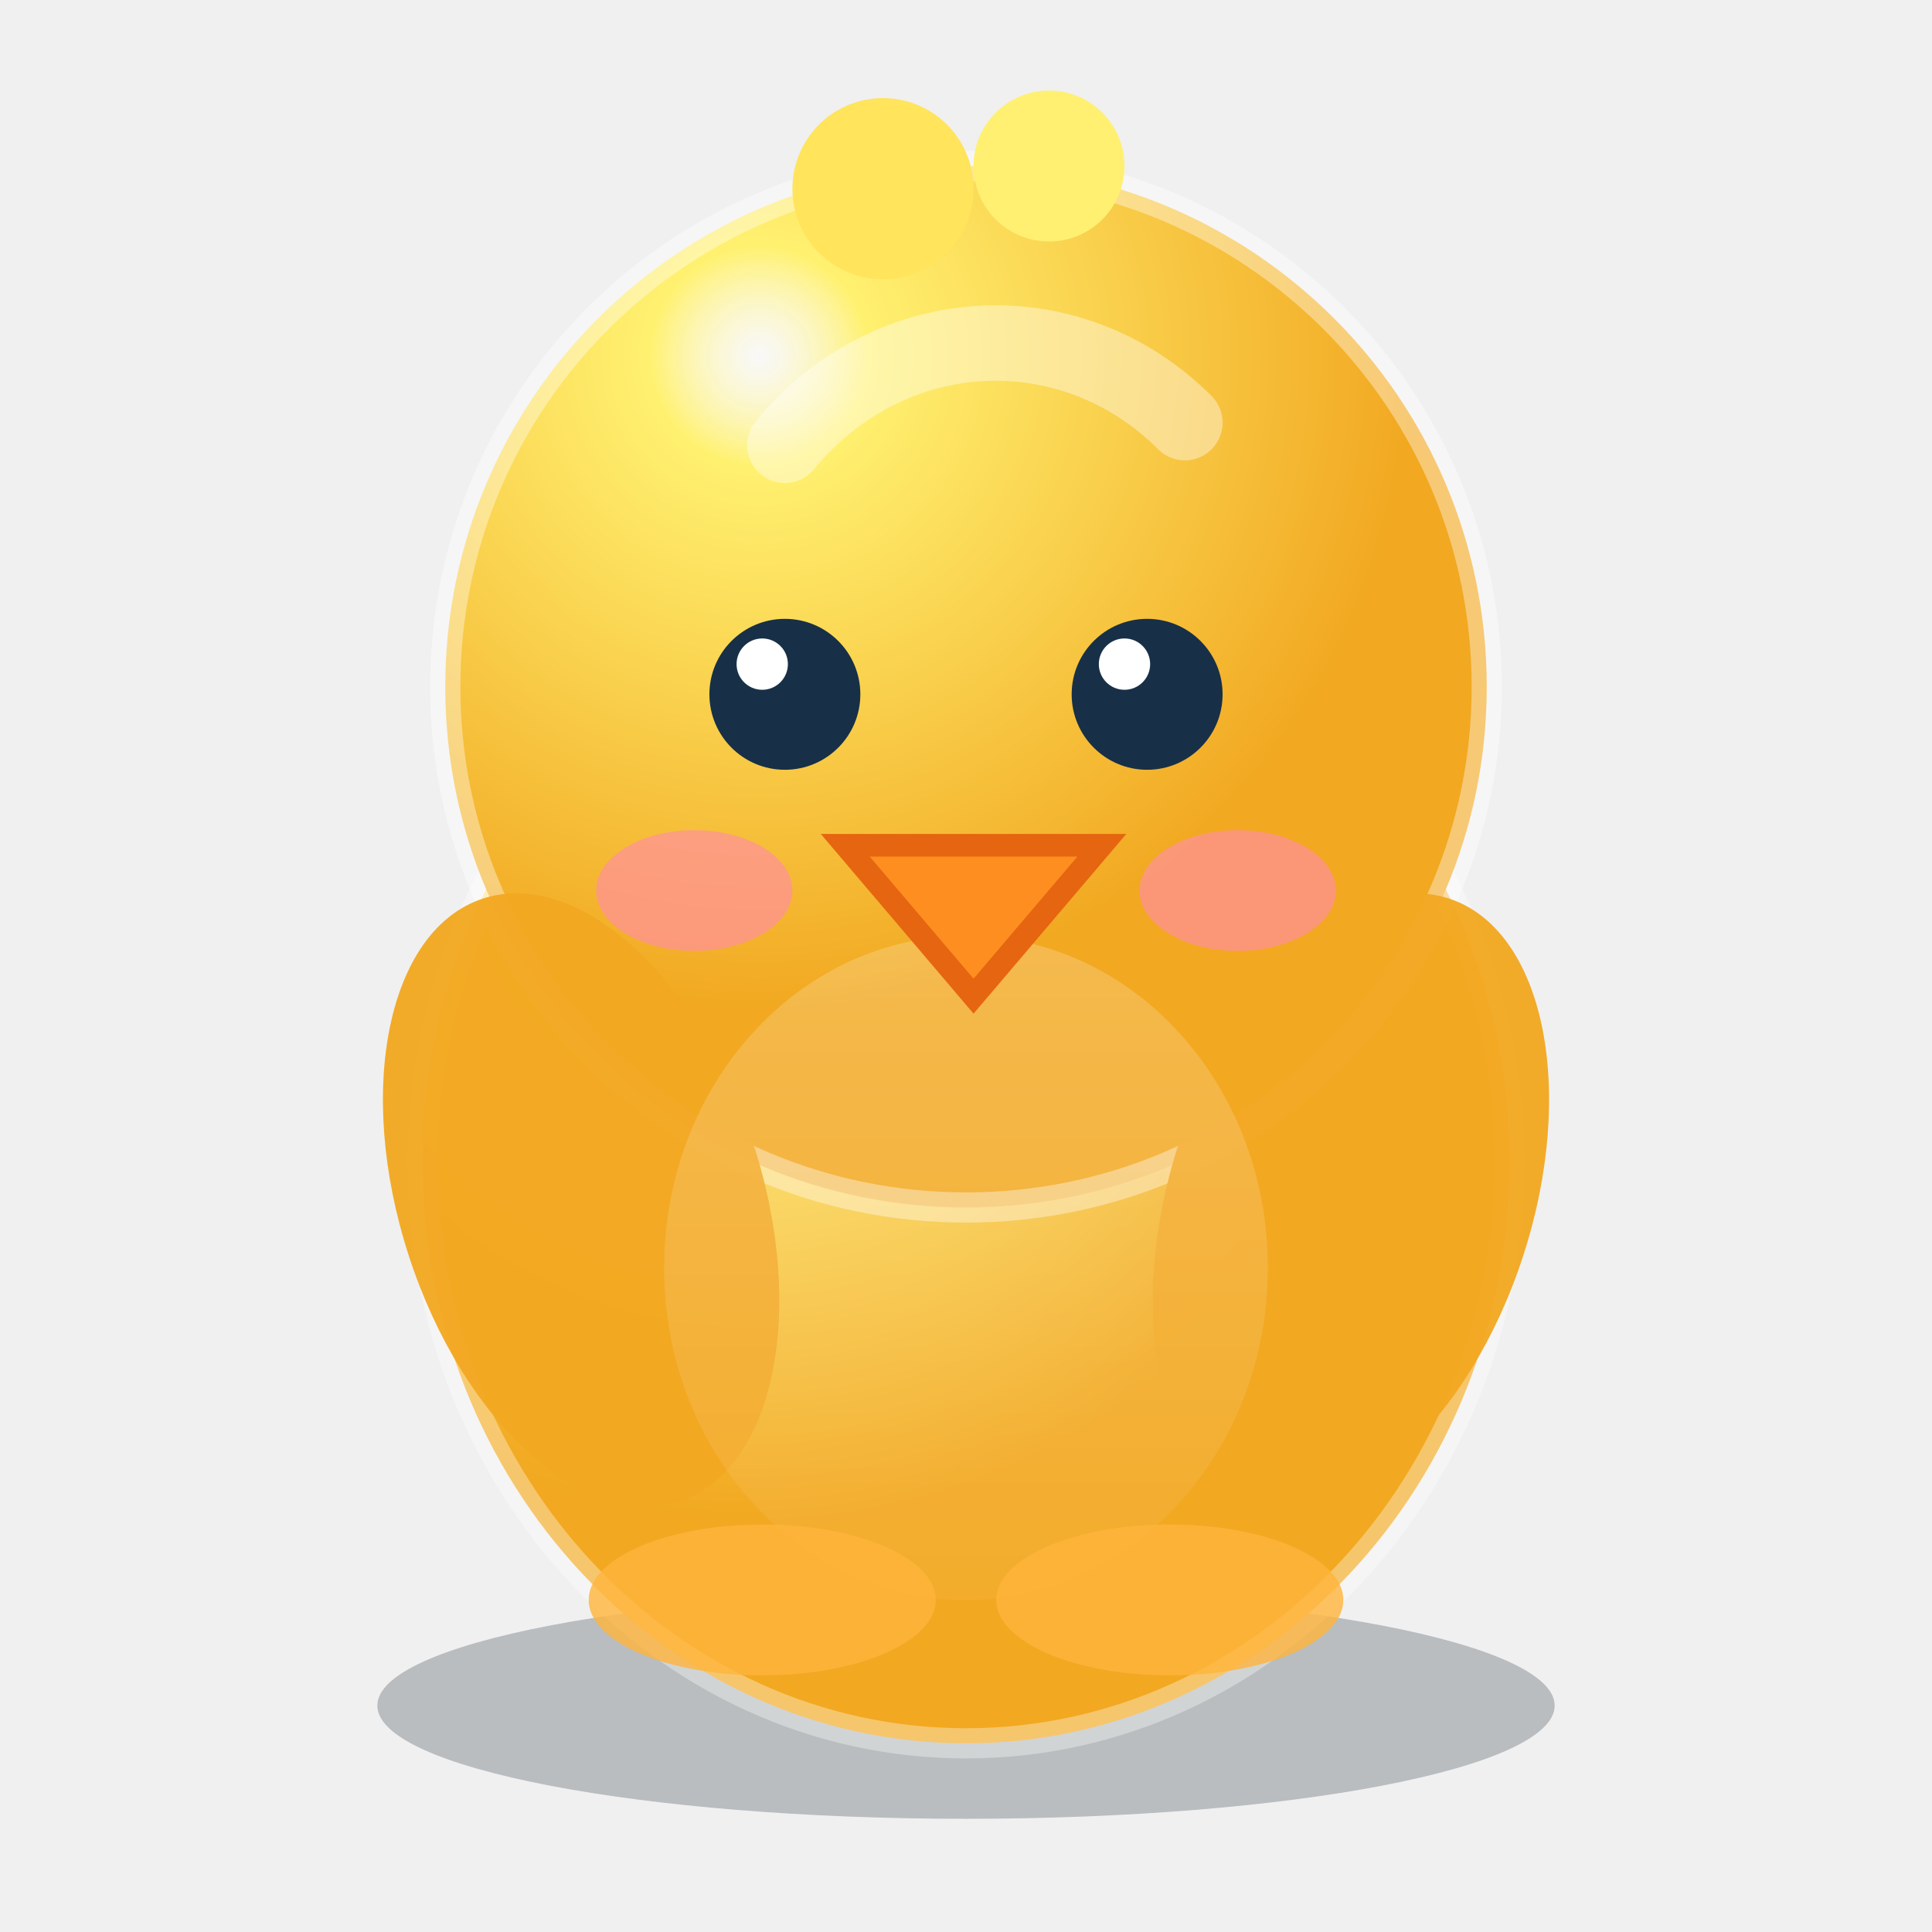
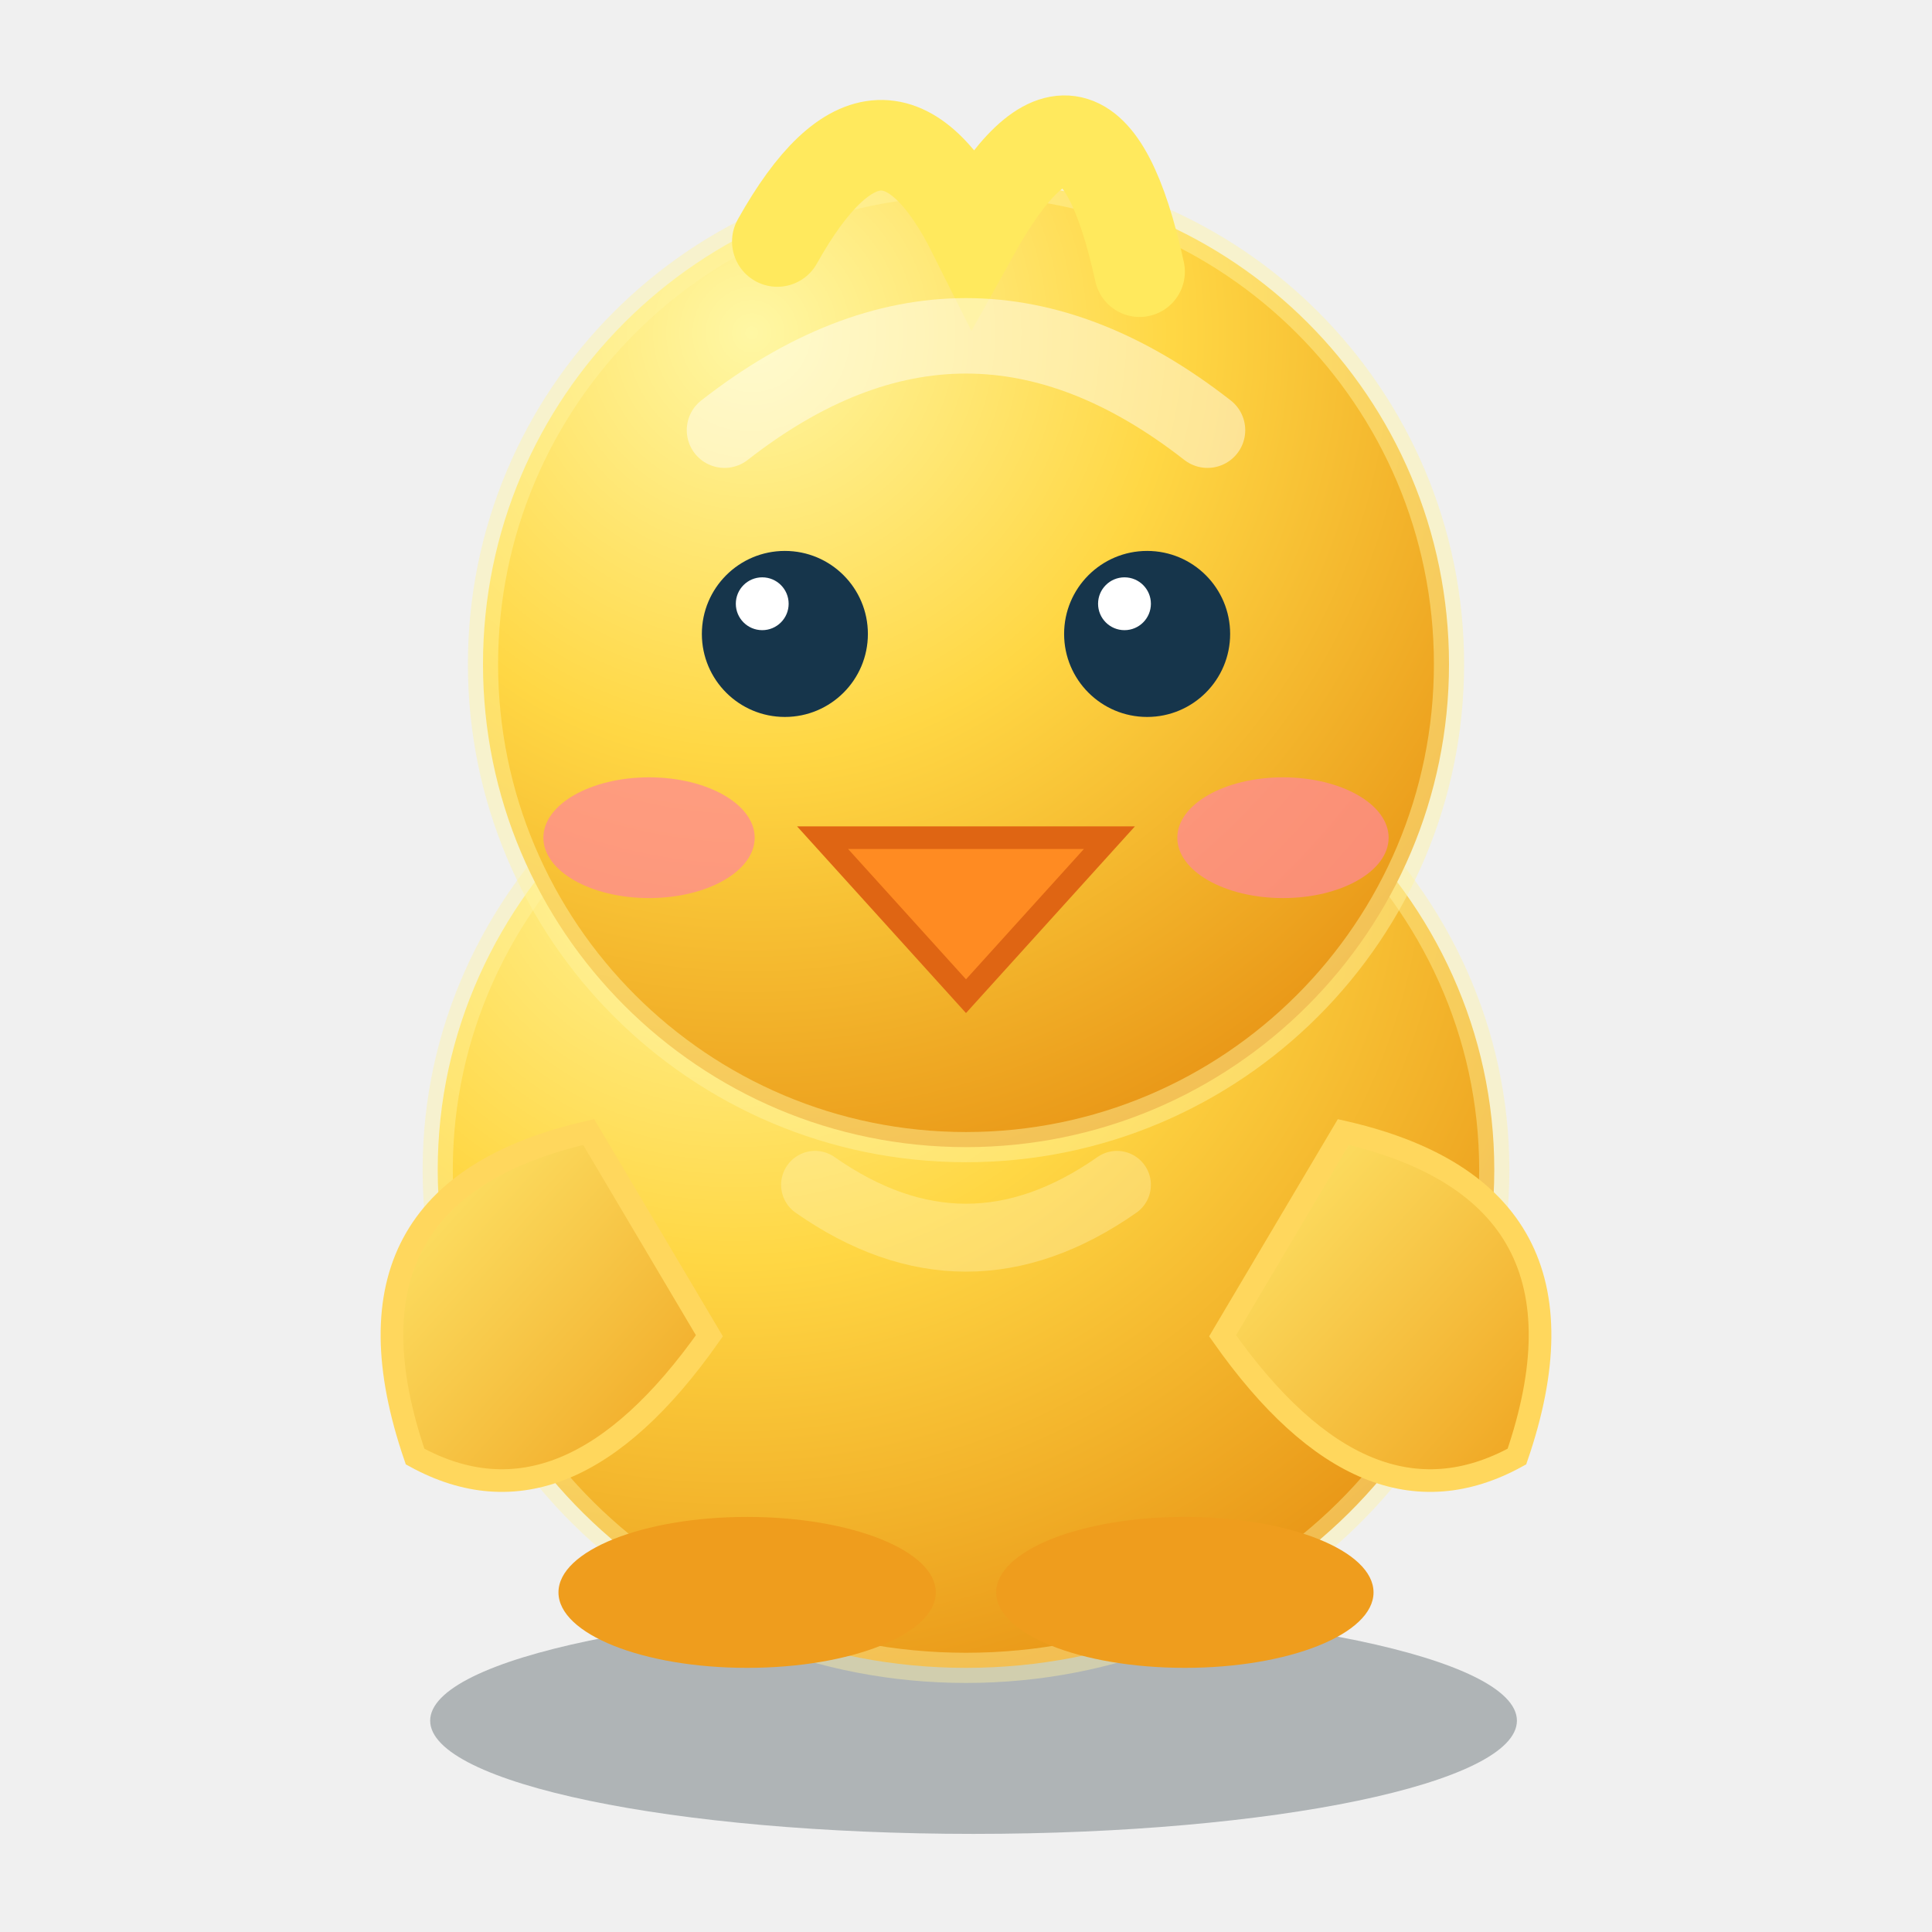
<svg xmlns="http://www.w3.org/2000/svg" width="256" height="256" viewBox="0 0 256 256">
  <defs>
-     <radialGradient id="body" cx=".30" cy=".18" r=".88">
-       <stop stop-color="#fff" stop-opacity=".55" />
-       <stop offset=".12" stop-color="#fff170" />
-       <stop offset=".72" stop-color="#f2a821" />
-       <stop offset="1" stop-color="#f2a821" />
+     <radialGradient id="b" cx=".28" cy=".16" r=".9">
+       <stop stop-color="#fff7a4" />
+       <stop offset=".48" stop-color="#ffd744" />
+       <stop offset="1" stop-color="#e99717" />
    </radialGradient>
-     <linearGradient id="belly" x1="0" y1="0" x2="0" y2="1">
-       <stop stop-color="#fff" stop-opacity=".72" />
-       <stop offset="1" stop-color="#fff" stop-opacity=".18" />
+     <linearGradient id="w" x1="0" y1="0" x2="1" y2="1">
+       <stop stop-color="#ffe96e" />
+       <stop offset="1" stop-color="#efa31f" />
    </linearGradient>
  </defs>
-   <ellipse cx="128" cy="226" rx="78" ry="15" fill="#071723" opacity=".24" />
-   <ellipse cx="128" cy="154" rx="72" ry="77" fill="url(#body)" stroke="#fff" stroke-opacity=".34" stroke-width="4" />
-   <circle cx="128" cy="91" r="69" fill="url(#body)" stroke="#fff" stroke-opacity=".38" stroke-width="4" />
-   <ellipse cx="77" cy="159" rx="24" ry="42" fill="#f2a821" opacity=".96" transform="rotate(-18 77 159)" />
-   <ellipse cx="179" cy="159" rx="24" ry="42" fill="#f2a821" opacity=".96" transform="rotate(18 179 159)" />
-   <ellipse cx="128" cy="168" rx="40" ry="44" fill="url(#belly)" opacity=".28" />
-   <path d="M112 112H146L129 132Z" fill="#ff8e21" stroke="#e66510" stroke-width="3" />
-   <circle cx="117" cy="25" r="12" fill="#ffe45c" />
-   <circle cx="139" cy="22" r="10" fill="#fff071" />
-   <ellipse cx="92" cy="118" rx="13" ry="8" fill="#ff8fa0" opacity=".68" />
-   <ellipse cx="164" cy="118" rx="13" ry="8" fill="#ff8fa0" opacity=".68" />
-   <circle cx="104" cy="92" r="10" fill="#173047" />
-   <circle cx="152" cy="92" r="10" fill="#173047" />
-   <circle cx="101" cy="88" r="3.4" fill="#fff" />
-   <circle cx="149" cy="88" r="3.4" fill="#fff" />
-   <path d="M104 59C118 42 142 41 157 56" fill="none" stroke="#fff" stroke-opacity=".40" stroke-width="10" stroke-linecap="round" />
-   <ellipse cx="101" cy="212" rx="23" ry="10" fill="#ffb43b" opacity=".80" />
-   <ellipse cx="155" cy="212" rx="23" ry="10" fill="#ffb43b" opacity=".80" />
+   <ellipse cx="129" cy="228" rx="72" ry="15" fill="#061821" opacity=".28" />
+   <ellipse cx="128" cy="155" rx="70" ry="66" fill="url(#b)" stroke="#fff4a2" stroke-opacity=".42" stroke-width="4" />
+   <circle cx="128" cy="88" r="64" fill="url(#b)" stroke="#fff4a2" stroke-opacity=".45" stroke-width="4" />
+   <path d="M78 150Q43 158 55 193Q75 204 94 177Z" fill="url(#w)" stroke="#ffd75d" stroke-width="3" />
+   <path d="M178 150Q213 158 201 193Q181 204 162 177Z" fill="url(#w)" stroke="#ffd75d" stroke-width="3" />
+   <path d="M103 32Q117 7 129 31Q144 4 151 36" fill="none" stroke="#ffe95d" stroke-width="12" stroke-linecap="round" />
+   <circle cx="104" cy="84" r="11" fill="#16354b" />
+   <circle cx="152" cy="84" r="11" fill="#16354b" />
+   <circle cx="101" cy="80" r="3.5" fill="#fff" />
+   <circle cx="149" cy="80" r="3.5" fill="#fff" />
+   <path d="M109 111L147 111 128 132Z" fill="#ff8b22" stroke="#df6513" stroke-width="3" />
+   <ellipse cx="86" cy="111" rx="14" ry="8" fill="#ff8897" opacity=".72" />
+   <ellipse cx="170" cy="111" rx="14" ry="8" fill="#ff8897" opacity=".72" />
+   <path d="M96 57Q128 32 160 57" fill="none" stroke="#fff" stroke-opacity=".46" stroke-width="10" stroke-linecap="round" />
+   <ellipse cx="99" cy="211" rx="25" ry="10" fill="#ef9d1d" />
+   <ellipse cx="157" cy="211" rx="25" ry="10" fill="#ef9d1d" />
+   <path d="M108 157Q128 171 148 157" fill="none" stroke="#fff8c2" stroke-opacity=".34" stroke-width="9" stroke-linecap="round" />
</svg>
